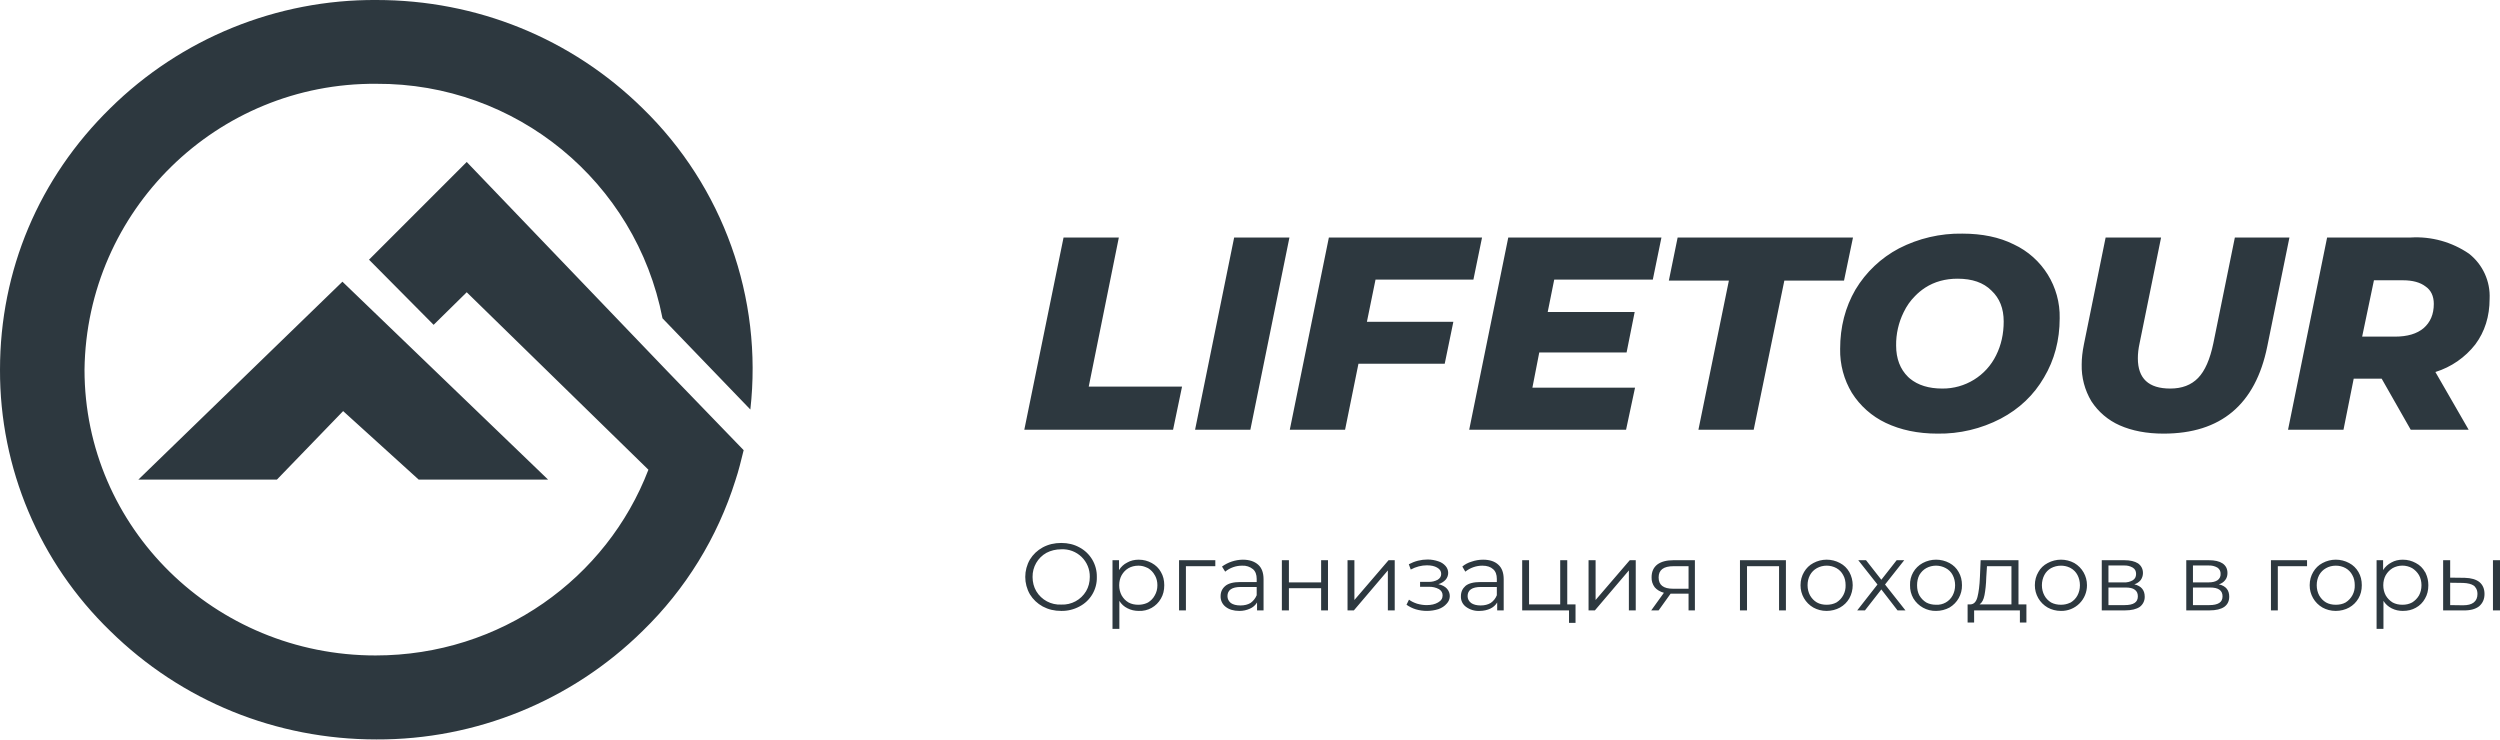
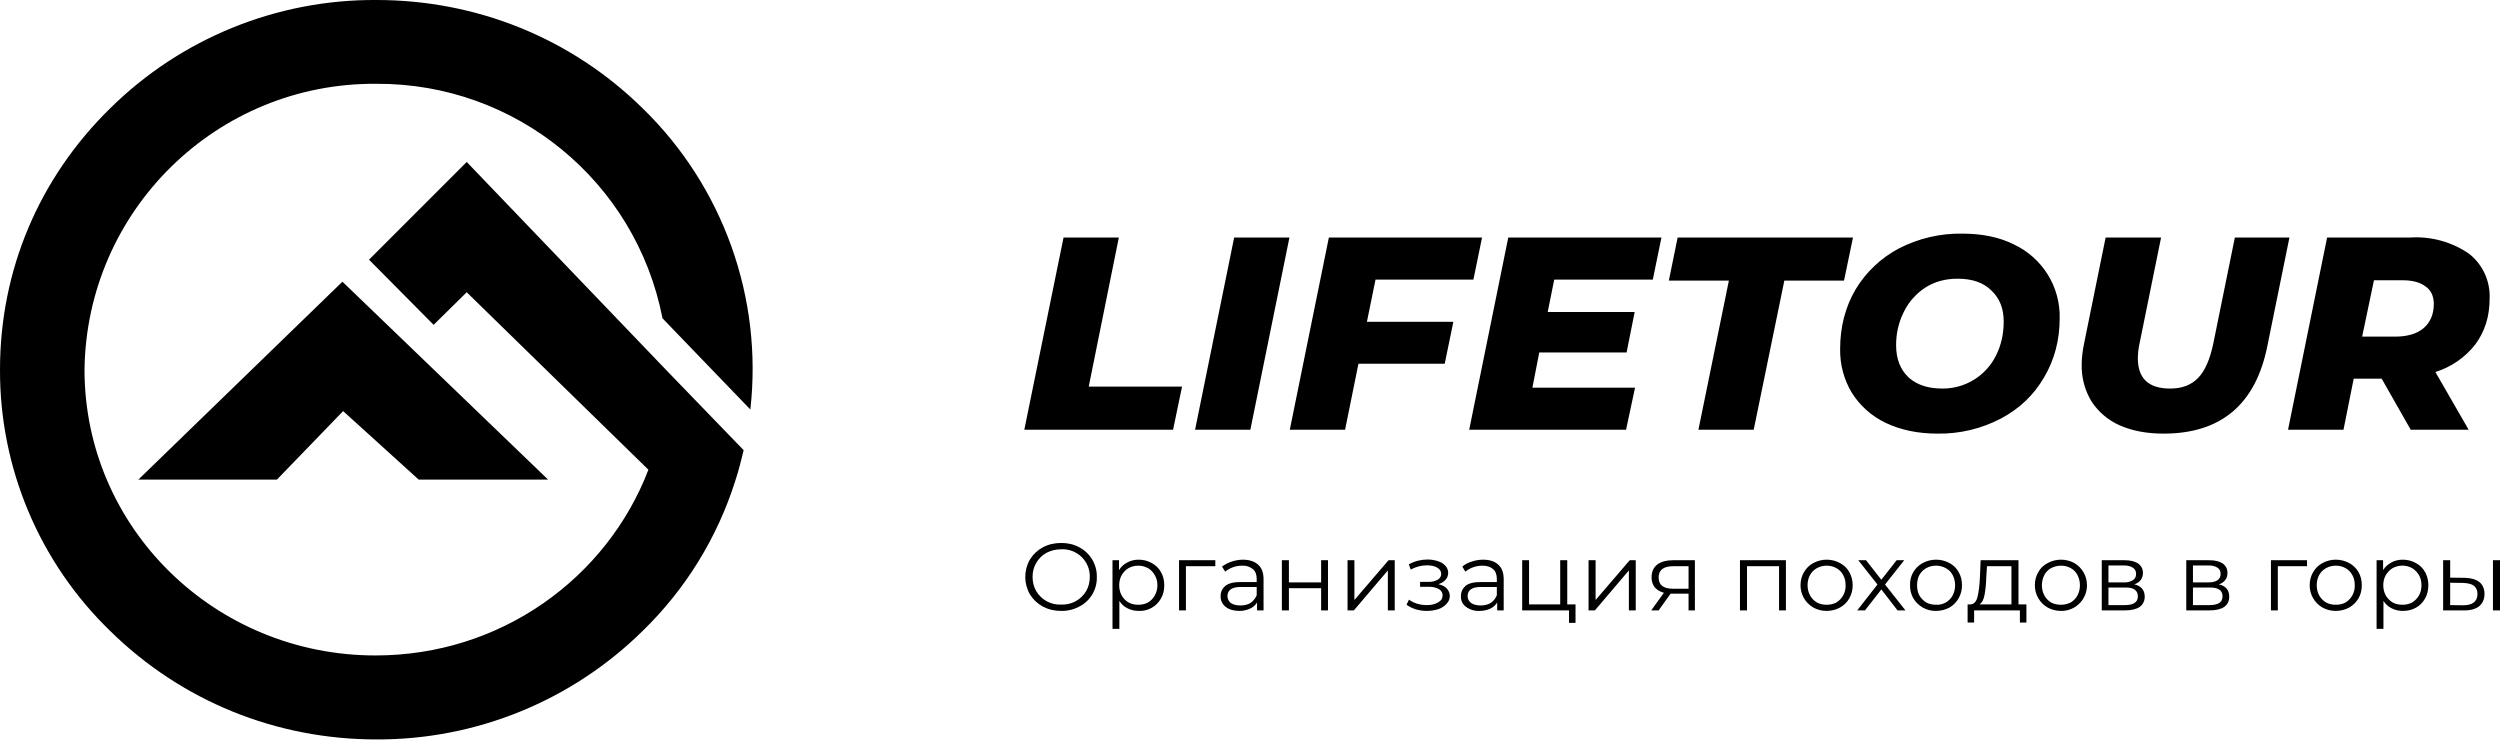
- <svg xmlns="http://www.w3.org/2000/svg" viewBox="0 0 142 42" fill="none">
-   <path d="m20.96 14.75 5.55-5.55 11.4 11.89 4.33 4.48c-.14.56-.28 1.16-.47 1.72a20.5 20.5 0 0 1-5.27 8.55 21.43 21.43 0 0 1-15.12 6.16c-5.7 0-11.07-2.18-15.12-6.16a20.56 20.56 0 0 1-6.26-14.84c0-5.65 2.21-10.88 6.26-14.85a21.34 21.34 0 0 1 15.12-6.15c5.7 0 11.07 2.17 15.12 6.15a20.65 20.65 0 0 1 6.12 17.11l-4.99-5.18a16.46 16.46 0 0 0-16.25-13.32 16.45 16.45 0 0 0-16.58 16.24c0 8.97 7.39 16.23 16.53 16.23 7.11 0 13.14-4.39 15.5-10.55l-10.32-10.08-1.88 1.85-3.67-3.7Zm89.09 9.88c-1.12 0-2.1-.21-2.94-.61a4.62 4.62 0 0 1-1.92-1.7 4.66 4.66 0 0 1-.67-2.5c0-1.25.29-2.37.87-3.37a6.32 6.32 0 0 1 2.47-2.34 7.59 7.59 0 0 1 3.6-.84c1.12 0 2.1.2 2.92.61a4.52 4.52 0 0 1 2.61 4.2c0 1.24-.3 2.37-.89 3.36-.58 1-1.4 1.78-2.46 2.34a7.52 7.52 0 0 1-3.59.85Zm-49.64-11.14h3.14l-1.71 8.47h5.3l-.51 2.45h-8.45l2.23-10.92Zm9.69 0h3.14l-2.22 10.92h-3.14l2.22-10.92Zm8.03 2.39-.49 2.4h4.91l-.49 2.38h-4.9l-.76 3.75h-3.14l2.22-10.92h8.7l-.49 2.39h-5.56Zm10.15 0-.37 1.84h4.94l-.46 2.3h-4.96l-.39 2h5.83l-.51 2.39h-8.91l2.22-10.92h8.7l-.49 2.39h-5.6Zm9.92.06h-3.41l.5-2.45h9.96l-.51 2.45h-3.39l-1.74 8.47h-3.14l1.73-8.47Zm24.69 8.69c-.96 0-1.79-.16-2.49-.47a3.7 3.7 0 0 1-1.61-1.37 3.88 3.88 0 0 1-.55-2.09c0-.34.04-.72.13-1.16l1.23-6.05h3.15l-1.22 6c-.07.32-.1.6-.1.86 0 1.15.61 1.72 1.84 1.72.67 0 1.19-.2 1.58-.6.39-.4.68-1.06.87-1.98l1.22-6h3.1l-1.26 6.19c-.67 3.3-2.64 4.95-5.89 4.95Zm18.52-7.66c0 1-.27 1.86-.81 2.59a4.61 4.61 0 0 1-2.27 1.57l1.89 3.28h-3.29l-1.65-2.9h-1.59l-.58 2.9h-3.15l2.22-10.92h4.75a5.3 5.3 0 0 1 3.31.92 3.07 3.07 0 0 1 1.17 2.56Zm-31.09 5.1a3.37 3.37 0 0 0 3.06-1.89c.29-.58.43-1.22.43-1.92 0-.74-.23-1.32-.7-1.76-.45-.45-1.09-.67-1.92-.67-.7 0-1.31.17-1.84.51q-.32.21-.58.48-.39.39-.64.91a4.15 4.15 0 0 0-.43 1.9c0 .74.23 1.34.68 1.78l.1.09q.69.57 1.84.57Zm27.92-4.81c0-.44-.16-.78-.47-.99-.3-.23-.73-.35-1.28-.35h-1.65l-.67 3.2h1.87q1.05 0 1.62-.48c.38-.33.58-.78.58-1.38Zm-118.75 6.09-3.76 3.89h-7.87l11.59-11.24 11.68 11.24h-7.35l-4.29-3.89Zm40.79 11.35c-.39 0-.73-.08-1.05-.25-.31-.17-.55-.4-.73-.69a1.98 1.98 0 0 1 0-1.98c.18-.29.42-.52.73-.69.32-.17.66-.25 1.05-.25.38 0 .72.08 1.03.25a1.86 1.86 0 0 1 .99 1.68 1.83 1.83 0 0 1-.99 1.68 2.1 2.1 0 0 1-1.03.25Zm0-.36a1.56 1.56 0 0 0 1.41-.76c.14-.24.21-.51.21-.81a1.54 1.54 0 0 0-1.62-1.57c-.31 0-.59.07-.84.2a1.54 1.54 0 0 0-.79 1.37c0 .3.07.57.21.81a1.56 1.56 0 0 0 1.42.76Zm21.42-1.16c.21.05.37.13.48.25a.62.62 0 0 1-.01.86c-.11.13-.27.24-.47.31a2.21 2.21 0 0 1-1.28.01c-.2-.06-.37-.15-.53-.26l.14-.29c.13.1.28.17.46.23.18.05.36.08.54.08.27 0 .48-.05.65-.15.18-.1.26-.23.26-.4 0-.16-.07-.27-.21-.36a1.14 1.14 0 0 0-.57-.13h-.5v-.28h.48a1 1 0 0 0 .52-.12c.13-.08.2-.19.2-.33 0-.15-.07-.27-.23-.36q-.22-.13-.58-.13c-.31 0-.62.08-.92.24l-.11-.3c.34-.18.7-.27 1.07-.27.22 0 .42.04.6.1a.9.9 0 0 1 .42.27.59.59 0 0 1 0 .78.9.9 0 0 1-.41.25Zm-17.02-1.39c.28 0 .52.07.74.19.22.12.4.29.52.51.13.22.19.47.19.75 0 .29-.06.54-.19.76a1.37 1.37 0 0 1-1.26.7c-.23 0-.45-.05-.64-.15a1.1 1.1 0 0 1-.46-.42v1.59h-.39v-3.9h.37v.56c.12-.19.27-.33.47-.43.19-.11.41-.16.65-.16Zm5.91 0c.38 0 .67.1.88.29.2.18.3.46.3.82v1.77h-.37v-.45a.86.86 0 0 1-.4.35 1.4 1.4 0 0 1-.6.13c-.33 0-.59-.08-.78-.23a.73.73 0 0 1-.29-.6c0-.25.09-.44.27-.59.18-.15.47-.22.86-.22h.92v-.18c0-.24-.07-.43-.21-.55a.88.88 0 0 0-.61-.2 1.51 1.51 0 0 0-.97.34l-.18-.29a2.06 2.06 0 0 1 1.18-.39Zm13.65 0c.38 0 .67.1.87.29.2.18.3.46.3.82v1.77h-.37v-.45a.89.89 0 0 1-.39.35c-.17.08-.38.13-.61.13a1.2 1.2 0 0 1-.77-.23.7.7 0 0 1-.29-.6c0-.25.09-.44.26-.59.18-.15.47-.22.86-.22h.92v-.18c0-.24-.07-.43-.21-.55-.14-.13-.34-.2-.61-.2a1.55 1.55 0 0 0-.97.34l-.17-.29c.14-.12.32-.22.53-.28.2-.07.42-.11.65-.11Zm19.51 2.91c-.28 0-.53-.07-.75-.19a1.45 1.45 0 0 1-.73-1.27c0-.28.07-.53.2-.75.13-.22.3-.39.53-.51a1.59 1.59 0 0 1 1.51 0c.23.12.4.29.53.51a1.55 1.55 0 0 1 0 1.5c-.13.22-.3.39-.53.52-.22.12-.48.19-.76.19Zm6.22 0a1.47 1.47 0 0 1-1.29-.71 1.44 1.44 0 0 1-.19-.75 1.37 1.37 0 0 1 .72-1.26 1.61 1.61 0 0 1 1.52 0c.22.12.4.29.52.51.13.22.19.47.19.75a1.44 1.44 0 0 1-.71 1.27c-.23.12-.48.19-.76.19Zm7.09 0c-.28 0-.53-.07-.75-.19a1.45 1.45 0 0 1-.73-1.27c0-.28.07-.53.2-.75.12-.22.3-.39.53-.51a1.59 1.59 0 0 1 1.51 0 1.45 1.45 0 0 1 .72 1.26 1.45 1.45 0 0 1-1.48 1.46Zm15.61 0c-.28 0-.53-.07-.75-.19a1.45 1.45 0 0 1-.73-1.27c0-.28.07-.53.2-.75.13-.22.3-.39.53-.51a1.59 1.59 0 0 1 1.51 0c.23.12.4.29.53.51.13.22.19.47.19.75s-.06.53-.19.75c-.13.22-.3.39-.53.52-.22.12-.48.19-.76.19Zm3.81-2.91c.28 0 .52.07.74.19.23.12.4.29.52.51q.03.03.04.07.15.31.15.68c0 .29-.06.54-.19.76a1.3 1.3 0 0 1-.52.52c-.21.12-.46.18-.74.18q-.34 0-.62-.14l-.02-.01a1.15 1.15 0 0 1-.46-.42v1.59h-.39v-3.9h.37v.56c.12-.19.28-.33.47-.43.19-.11.41-.16.65-.16Zm-67.45.37h-1.67v2.51h-.39v-2.85h2.06v.34Zm3.78-.34h.4v1.26h1.83v-1.26h.39v2.85h-.39v-1.26h-1.83v1.26h-.4v-2.85Zm3.73 0h.39v2.26l1.94-2.26h.35v2.85h-.39v-2.27l-1.93 2.27h-.36v-2.85Zm12.95 2.51v1.05h-.37v-.71h-2.66v-2.85h.39v2.51h1.77v-2.51h.4v2.51h.47Zm.74-2.51h.4v2.26l1.94-2.26h.34v2.85h-.39v-2.27l-1.93 2.27h-.36v-2.85Zm6.04 0v2.85h-.36v-.95h-1.02l-.68.95h-.42l.72-1c-.22-.06-.4-.17-.52-.31a.88.88 0 0 1-.18-.57c0-.32.11-.56.33-.73.22-.16.52-.24.91-.24h1.22Zm5.17 0v2.85h-.39v-2.51h-1.82v2.51h-.4v-2.85h2.61Zm6.34 2.85-.92-1.19-.93 1.19h-.44l1.15-1.47-1.09-1.38h.44l.87 1.11.87-1.11h.43l-1.09 1.38 1.16 1.47h-.45Zm7.32-.34v1.03h-.37v-.69h-2.6v.69h-.37v-1.03h.16c.2-.01.33-.15.4-.42s.12-.65.14-1.14l.04-.95h2.15v2.51h.45Zm6.13-1.14c.39.09.59.33.59.7a.7.7 0 0 1-.28.58c-.19.13-.47.2-.84.2h-1.32v-2.85h1.28c.33 0 .59.06.78.18.18.13.28.31.28.55 0 .15-.05.29-.13.4a.76.76 0 0 1-.36.24Zm4.8 0c.4.09.59.33.59.7 0 .25-.09.44-.28.58-.19.13-.47.2-.84.2h-1.32v-2.85h1.28c.34 0 .6.06.78.18.19.13.28.31.28.55 0 .15-.04.29-.13.4a.68.68 0 0 1-.36.24Zm5.01-1.03h-1.66v2.51h-.39v-2.85h2.05v.34Zm8.96.66c.36.01.64.09.83.24.19.16.29.38.29.68 0 .3-.11.53-.31.7-.21.16-.5.24-.89.23h-1.15v-2.85h.4v.99l.83.01Zm1.6-1h.4v2.85h-.4v-2.85Zm-21.84 1.26h.87a.9.9 0 0 0 .51-.12c.13-.08.19-.2.19-.36 0-.16-.06-.28-.19-.36a.9.9 0 0 0-.51-.12h-.87v.96Zm4.8 0h.88c.22 0 .39-.04.51-.12a.4.4 0 0 0 .18-.36.4.4 0 0 0-.18-.36.92.92 0 0 0-.51-.12h-.88v.96Zm-59.9 1.27q.23 0 .44-.08l.11-.05c.16-.1.29-.23.38-.4.1-.17.15-.36.15-.58q0-.3-.13-.54l-.02-.03c-.09-.17-.22-.3-.38-.4l-.14-.06q-.19-.08-.41-.08c-.21 0-.4.05-.56.14-.17.1-.29.23-.39.4-.09.16-.14.36-.14.57 0 .22.05.41.14.58.1.17.22.3.39.4.16.09.35.13.56.13Zm39.09 0c.21 0 .39-.04.56-.13a1.1 1.1 0 0 0 .52-.98c0-.21-.04-.41-.14-.58a.95.95 0 0 0-.38-.39 1.16 1.16 0 0 0-1.11 0 .98.98 0 0 0-.39.39l-.01.02q-.13.25-.13.56c0 .22.05.41.14.58.1.17.22.3.39.4.16.09.35.13.55.13Zm6.22 0a1 1 0 0 0 .94-.53c.09-.17.14-.36.14-.58 0-.21-.05-.41-.14-.58a.92.92 0 0 0-.39-.39 1.16 1.16 0 0 0-1.11 0c-.16.09-.29.22-.39.39-.09.17-.13.37-.13.58 0 .22.04.41.13.58.1.17.23.3.39.4.17.09.35.13.56.13Zm7.09 0q.28 0 .51-.11l.05-.02c.16-.1.29-.23.38-.4.09-.17.14-.36.14-.58 0-.21-.05-.41-.14-.58a.95.95 0 0 0-.38-.39l-.08-.04q-.22-.1-.48-.1c-.2 0-.39.05-.56.14a.95.95 0 0 0-.38.39c-.09.17-.14.37-.14.58 0 .22.05.41.14.58.09.17.22.3.38.4.17.09.36.13.56.13Zm15.61 0c.21 0 .4-.04.56-.13a1.1 1.1 0 0 0 .52-.98c0-.21-.04-.41-.14-.58a.95.95 0 0 0-.38-.39 1.13 1.13 0 0 0-.56-.14c-.2 0-.39.05-.55.14a.98.98 0 0 0-.39.39l-.01.01v.01q-.13.25-.13.56c0 .22.05.41.14.58.1.17.22.3.39.4.16.09.35.13.55.13Zm3.79 0c.2 0 .38-.04.55-.13.16-.1.29-.23.39-.4.09-.17.14-.36.14-.58 0-.21-.05-.41-.14-.57-.1-.17-.23-.3-.39-.4a1.15 1.15 0 0 0-1.11 0c-.16.1-.29.23-.39.4-.09.16-.14.36-.14.57 0 .22.05.41.14.58.1.17.23.3.39.4.17.09.35.13.56.13Zm-42.25-1.55c0 .43.27.64.82.64h.88v-1.28h-.85c-.57 0-.85.21-.85.64Zm18.61-.01c-.01.41-.05.74-.1 1.01-.05.26-.14.43-.28.53h1.81v-2.17h-1.39l-.04.63Zm27.08 1.59c.27 0 .47-.05.61-.16s.21-.27.21-.48q0-.24-.12-.38-.03-.05-.08-.09c-.14-.1-.35-.15-.62-.16l-.73-.01v1.27l.73.01Zm-69.44.01q.33 0 .57-.14c.15-.11.27-.25.35-.44v-.47h-.91c-.5 0-.75.18-.75.52 0 .16.07.29.19.39q.2.14.55.14Zm13.64 0q.33 0 .57-.14a.96.96 0 0 0 .35-.44v-.47h-.91c-.5 0-.75.18-.75.52 0 .16.07.29.2.39.13.09.31.14.54.14Zm36.58-.02c.25 0 .44-.04.56-.12.13-.08.19-.21.19-.38s-.06-.29-.17-.37c-.11-.09-.29-.13-.54-.13h-.96v1h.92Zm4.81 0c.25 0 .43-.04.56-.12.13-.08.19-.21.19-.38s-.06-.29-.17-.37c-.12-.09-.3-.13-.55-.13h-.96v1h.93Z" fill="#2D383F" fill-rule="evenodd" />
+ <svg xmlns="http://www.w3.org/2000/svg" viewBox="0 0 142 42" fill="currentColor">
+   <path d="m20.96 14.75 5.55-5.55 11.4 11.89 4.33 4.48c-.14.56-.28 1.16-.47 1.72a20.5 20.5 0 0 1-5.27 8.55 21.43 21.43 0 0 1-15.12 6.16c-5.7 0-11.07-2.18-15.12-6.16a20.56 20.56 0 0 1-6.26-14.84c0-5.65 2.21-10.88 6.26-14.85a21.34 21.34 0 0 1 15.12-6.15c5.7 0 11.07 2.17 15.12 6.15a20.65 20.65 0 0 1 6.12 17.11l-4.99-5.18a16.46 16.46 0 0 0-16.25-13.32 16.45 16.45 0 0 0-16.58 16.24c0 8.97 7.39 16.23 16.53 16.23 7.11 0 13.14-4.39 15.5-10.55l-10.32-10.08-1.88 1.85-3.67-3.7Zm89.09 9.88c-1.12 0-2.1-.21-2.94-.61a4.62 4.62 0 0 1-1.92-1.7 4.66 4.66 0 0 1-.67-2.5c0-1.25.29-2.37.87-3.37a6.32 6.32 0 0 1 2.47-2.34 7.59 7.59 0 0 1 3.6-.84c1.12 0 2.1.2 2.92.61a4.52 4.52 0 0 1 2.61 4.2c0 1.24-.3 2.37-.89 3.36-.58 1-1.4 1.78-2.46 2.34a7.52 7.52 0 0 1-3.59.85Zm-49.64-11.14h3.14l-1.71 8.47h5.3l-.51 2.45h-8.45l2.23-10.92Zm9.69 0h3.14l-2.22 10.92h-3.14l2.22-10.92Zm8.03 2.39-.49 2.4h4.91l-.49 2.38h-4.9l-.76 3.75h-3.14l2.22-10.92h8.7l-.49 2.39h-5.56Zm10.15 0-.37 1.84h4.94l-.46 2.3h-4.96l-.39 2h5.83l-.51 2.39h-8.91l2.22-10.92h8.7l-.49 2.39h-5.6Zm9.92.06h-3.41l.5-2.45h9.96l-.51 2.45h-3.39l-1.74 8.47h-3.14l1.73-8.47Zm24.69 8.69c-.96 0-1.79-.16-2.49-.47a3.7 3.7 0 0 1-1.61-1.37 3.88 3.88 0 0 1-.55-2.09c0-.34.04-.72.13-1.16l1.23-6.05h3.15l-1.22 6c-.07.32-.1.6-.1.86 0 1.15.61 1.72 1.84 1.72.67 0 1.19-.2 1.58-.6.39-.4.68-1.06.87-1.98l1.22-6h3.1l-1.26 6.19c-.67 3.3-2.64 4.95-5.89 4.95Zm18.52-7.66c0 1-.27 1.86-.81 2.59a4.61 4.61 0 0 1-2.27 1.57l1.89 3.28h-3.29l-1.65-2.9h-1.59l-.58 2.9h-3.15l2.22-10.92h4.75a5.3 5.3 0 0 1 3.31.92 3.07 3.07 0 0 1 1.17 2.56Zm-31.09 5.1a3.37 3.37 0 0 0 3.06-1.89c.29-.58.43-1.22.43-1.92 0-.74-.23-1.32-.7-1.76-.45-.45-1.09-.67-1.92-.67-.7 0-1.31.17-1.84.51q-.32.21-.58.48-.39.39-.64.91a4.15 4.15 0 0 0-.43 1.9c0 .74.23 1.34.68 1.78l.1.09q.69.57 1.84.57Zm27.92-4.81c0-.44-.16-.78-.47-.99-.3-.23-.73-.35-1.28-.35h-1.65l-.67 3.2h1.87q1.05 0 1.62-.48c.38-.33.58-.78.58-1.38Zm-118.75 6.09-3.76 3.89h-7.87l11.59-11.24 11.68 11.24h-7.35l-4.29-3.89Zm40.79 11.35c-.39 0-.73-.08-1.05-.25-.31-.17-.55-.4-.73-.69a1.98 1.98 0 0 1 0-1.98c.18-.29.42-.52.73-.69.32-.17.66-.25 1.05-.25.38 0 .72.08 1.03.25a1.86 1.86 0 0 1 .99 1.68 1.83 1.83 0 0 1-.99 1.68 2.1 2.1 0 0 1-1.03.25Zm0-.36a1.56 1.56 0 0 0 1.41-.76c.14-.24.21-.51.21-.81a1.54 1.54 0 0 0-1.62-1.57c-.31 0-.59.07-.84.2a1.54 1.54 0 0 0-.79 1.37c0 .3.07.57.21.81a1.56 1.56 0 0 0 1.42.76Zm21.42-1.16c.21.05.37.13.48.25a.62.62 0 0 1-.01.86c-.11.13-.27.24-.47.31a2.21 2.21 0 0 1-1.28.01c-.2-.06-.37-.15-.53-.26l.14-.29c.13.1.28.17.46.23.18.05.36.08.54.08.27 0 .48-.05.65-.15.18-.1.26-.23.26-.4 0-.16-.07-.27-.21-.36a1.14 1.14 0 0 0-.57-.13h-.5v-.28h.48a1 1 0 0 0 .52-.12c.13-.08.2-.19.2-.33 0-.15-.07-.27-.23-.36q-.22-.13-.58-.13c-.31 0-.62.08-.92.24l-.11-.3c.34-.18.7-.27 1.07-.27.22 0 .42.04.6.1a.9.9 0 0 1 .42.27.59.59 0 0 1 0 .78.9.9 0 0 1-.41.25Zm-17.02-1.39c.28 0 .52.07.74.19.22.12.4.29.52.51.13.22.19.47.19.75 0 .29-.06.54-.19.76a1.37 1.37 0 0 1-1.26.7c-.23 0-.45-.05-.64-.15a1.1 1.1 0 0 1-.46-.42v1.59h-.39v-3.9h.37v.56c.12-.19.27-.33.47-.43.19-.11.41-.16.65-.16Zm5.91 0c.38 0 .67.1.88.29.2.18.3.46.3.82v1.77h-.37v-.45a.86.86 0 0 1-.4.35 1.4 1.4 0 0 1-.6.13c-.33 0-.59-.08-.78-.23a.73.73 0 0 1-.29-.6c0-.25.09-.44.27-.59.18-.15.47-.22.86-.22h.92v-.18c0-.24-.07-.43-.21-.55a.88.88 0 0 0-.61-.2 1.51 1.51 0 0 0-.97.34l-.18-.29a2.06 2.06 0 0 1 1.18-.39Zm13.65 0c.38 0 .67.1.87.29.2.18.3.46.3.82v1.77h-.37v-.45a.89.89 0 0 1-.39.35c-.17.08-.38.13-.61.13a1.2 1.2 0 0 1-.77-.23.7.7 0 0 1-.29-.6c0-.25.09-.44.26-.59.18-.15.47-.22.86-.22h.92v-.18c0-.24-.07-.43-.21-.55-.14-.13-.34-.2-.61-.2a1.55 1.55 0 0 0-.97.34l-.17-.29c.14-.12.32-.22.53-.28.2-.07.42-.11.65-.11Zm19.51 2.91c-.28 0-.53-.07-.75-.19a1.45 1.45 0 0 1-.73-1.27c0-.28.07-.53.2-.75.13-.22.3-.39.53-.51a1.59 1.59 0 0 1 1.51 0c.23.12.4.29.53.51a1.55 1.55 0 0 1 0 1.5c-.13.22-.3.39-.53.52-.22.12-.48.19-.76.19Zm6.22 0a1.47 1.47 0 0 1-1.29-.71 1.44 1.44 0 0 1-.19-.75 1.37 1.37 0 0 1 .72-1.26 1.61 1.61 0 0 1 1.52 0c.22.12.4.29.52.51.13.22.19.47.19.75a1.44 1.44 0 0 1-.71 1.27c-.23.12-.48.19-.76.19Zm7.09 0c-.28 0-.53-.07-.75-.19a1.45 1.45 0 0 1-.73-1.27c0-.28.07-.53.2-.75.12-.22.3-.39.53-.51a1.59 1.59 0 0 1 1.51 0 1.45 1.45 0 0 1 .72 1.26 1.45 1.45 0 0 1-1.48 1.46Zm15.61 0c-.28 0-.53-.07-.75-.19a1.45 1.45 0 0 1-.73-1.27c0-.28.07-.53.2-.75.13-.22.3-.39.53-.51a1.59 1.59 0 0 1 1.51 0c.23.12.4.29.53.51.13.22.19.47.19.75s-.06.53-.19.75c-.13.22-.3.39-.53.52-.22.12-.48.19-.76.19Zm3.81-2.91c.28 0 .52.07.74.19.23.12.4.29.52.51q.03.03.04.07.15.31.15.68c0 .29-.06.54-.19.76a1.3 1.3 0 0 1-.52.52c-.21.12-.46.18-.74.18q-.34 0-.62-.14l-.02-.01a1.15 1.15 0 0 1-.46-.42v1.59h-.39v-3.9h.37v.56c.12-.19.28-.33.47-.43.19-.11.41-.16.65-.16Zm-67.45.37h-1.67v2.51h-.39v-2.85h2.06v.34Zm3.78-.34h.4v1.26h1.83v-1.26h.39v2.85h-.39v-1.26h-1.83v1.26h-.4v-2.85Zm3.73 0h.39v2.26l1.94-2.26h.35v2.85h-.39v-2.27l-1.93 2.27h-.36v-2.85Zm12.95 2.51v1.05h-.37v-.71h-2.66v-2.85h.39v2.51h1.77v-2.51h.4v2.51h.47Zm.74-2.51h.4v2.26l1.94-2.26h.34v2.85h-.39v-2.27l-1.93 2.27h-.36v-2.85Zm6.04 0v2.85h-.36v-.95h-1.02l-.68.95h-.42l.72-1c-.22-.06-.4-.17-.52-.31a.88.88 0 0 1-.18-.57c0-.32.11-.56.33-.73.22-.16.52-.24.91-.24h1.22Zm5.17 0v2.85h-.39v-2.51h-1.82v2.51h-.4v-2.85h2.61Zm6.34 2.85-.92-1.19-.93 1.19h-.44l1.15-1.47-1.09-1.38h.44l.87 1.11.87-1.11h.43l-1.09 1.38 1.16 1.47h-.45Zm7.32-.34v1.03h-.37v-.69h-2.6v.69h-.37v-1.03h.16c.2-.01.33-.15.4-.42s.12-.65.14-1.14l.04-.95h2.15v2.51h.45Zm6.13-1.14c.39.09.59.33.59.7a.7.7 0 0 1-.28.58c-.19.13-.47.2-.84.2h-1.32v-2.85h1.28c.33 0 .59.06.78.18.18.13.28.31.28.55 0 .15-.05.29-.13.4a.76.76 0 0 1-.36.24Zm4.8 0c.4.09.59.33.59.7 0 .25-.09.44-.28.58-.19.13-.47.2-.84.2h-1.32v-2.85h1.28c.34 0 .6.06.78.18.19.13.28.31.28.55 0 .15-.04.29-.13.4a.68.68 0 0 1-.36.24Zm5.01-1.03h-1.66v2.51h-.39v-2.85h2.05v.34Zm8.96.66c.36.01.64.09.83.24.19.16.29.38.29.68 0 .3-.11.53-.31.7-.21.16-.5.24-.89.23h-1.15v-2.85h.4v.99l.83.01Zm1.6-1h.4v2.85h-.4v-2.85Zm-21.84 1.26h.87a.9.9 0 0 0 .51-.12c.13-.08.19-.2.19-.36 0-.16-.06-.28-.19-.36a.9.9 0 0 0-.51-.12h-.87v.96Zm4.8 0h.88c.22 0 .39-.04.51-.12a.4.4 0 0 0 .18-.36.4.4 0 0 0-.18-.36.92.92 0 0 0-.51-.12h-.88v.96Zm-59.9 1.27q.23 0 .44-.08l.11-.05c.16-.1.29-.23.38-.4.1-.17.15-.36.15-.58q0-.3-.13-.54l-.02-.03c-.09-.17-.22-.3-.38-.4l-.14-.06q-.19-.08-.41-.08c-.21 0-.4.05-.56.14-.17.1-.29.23-.39.4-.09.16-.14.36-.14.57 0 .22.05.41.14.58.1.17.22.3.39.4.16.09.35.13.56.13Zm39.09 0c.21 0 .39-.04.56-.13a1.1 1.1 0 0 0 .52-.98c0-.21-.04-.41-.14-.58a.95.95 0 0 0-.38-.39 1.16 1.16 0 0 0-1.11 0 .98.98 0 0 0-.39.39l-.01.02q-.13.25-.13.56c0 .22.05.41.14.58.1.17.22.3.39.4.16.09.35.13.55.13Zm6.22 0a1 1 0 0 0 .94-.53c.09-.17.14-.36.14-.58 0-.21-.05-.41-.14-.58a.92.92 0 0 0-.39-.39 1.16 1.16 0 0 0-1.11 0c-.16.09-.29.22-.39.39-.09.17-.13.37-.13.58 0 .22.04.41.13.58.1.17.23.3.39.4.17.09.35.13.56.13Zm7.09 0q.28 0 .51-.11l.05-.02c.16-.1.29-.23.38-.4.09-.17.14-.36.14-.58 0-.21-.05-.41-.14-.58a.95.95 0 0 0-.38-.39l-.08-.04q-.22-.1-.48-.1c-.2 0-.39.05-.56.14a.95.95 0 0 0-.38.39c-.09.17-.14.37-.14.58 0 .22.05.41.14.58.09.17.22.3.38.4.17.09.36.13.56.13Zm15.61 0c.21 0 .4-.04.56-.13a1.1 1.1 0 0 0 .52-.98c0-.21-.04-.41-.14-.58a.95.95 0 0 0-.38-.39 1.13 1.13 0 0 0-.56-.14c-.2 0-.39.05-.55.14a.98.98 0 0 0-.39.39l-.01.01v.01q-.13.25-.13.56c0 .22.05.41.14.58.1.17.22.3.39.4.16.09.35.13.55.13Zm3.79 0c.2 0 .38-.04.55-.13.16-.1.29-.23.39-.4.09-.17.14-.36.14-.58 0-.21-.05-.41-.14-.57-.1-.17-.23-.3-.39-.4a1.15 1.15 0 0 0-1.11 0c-.16.1-.29.23-.39.4-.09.16-.14.36-.14.57 0 .22.05.41.14.58.1.17.23.3.39.4.17.09.35.13.56.13Zm-42.25-1.55c0 .43.27.64.82.64h.88v-1.28h-.85c-.57 0-.85.21-.85.64Zm18.61-.01c-.01.41-.05.74-.1 1.01-.05.26-.14.43-.28.53h1.81v-2.17h-1.39l-.04.63Zm27.08 1.59c.27 0 .47-.05.61-.16s.21-.27.21-.48q0-.24-.12-.38-.03-.05-.08-.09c-.14-.1-.35-.15-.62-.16l-.73-.01v1.27l.73.01Zm-69.44.01q.33 0 .57-.14c.15-.11.27-.25.35-.44v-.47h-.91c-.5 0-.75.18-.75.52 0 .16.07.29.19.39q.2.14.55.14Zm13.64 0q.33 0 .57-.14a.96.96 0 0 0 .35-.44v-.47h-.91c-.5 0-.75.18-.75.52 0 .16.07.29.2.39.13.09.31.14.54.14Zm36.58-.02c.25 0 .44-.04.56-.12.13-.08.19-.21.19-.38s-.06-.29-.17-.37c-.11-.09-.29-.13-.54-.13h-.96v1h.92Zm4.81 0c.25 0 .43-.04.56-.12.13-.08.19-.21.19-.38s-.06-.29-.17-.37c-.12-.09-.3-.13-.55-.13h-.96v1h.93Z" fill-rule="evenodd" />
</svg>
